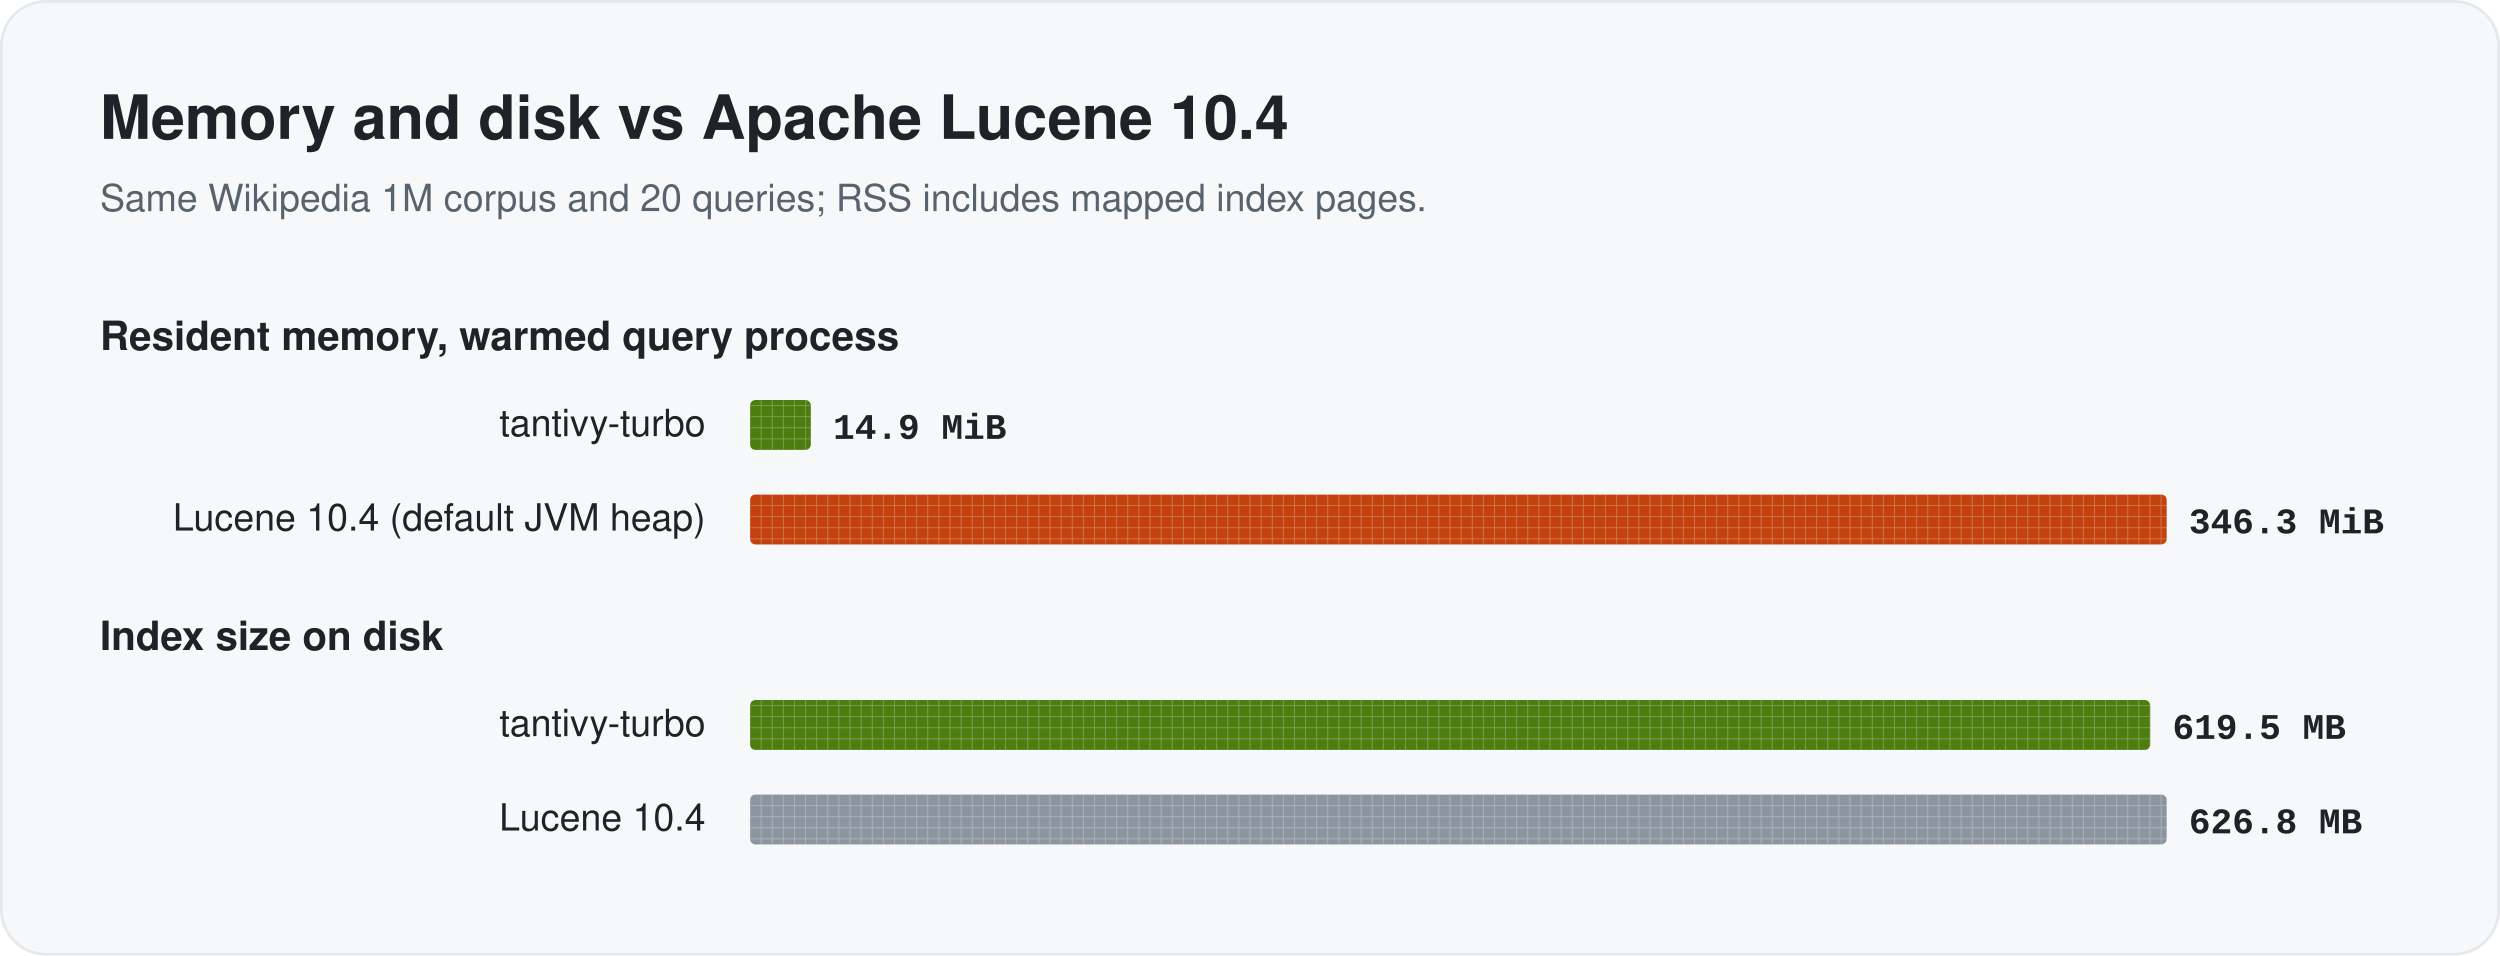
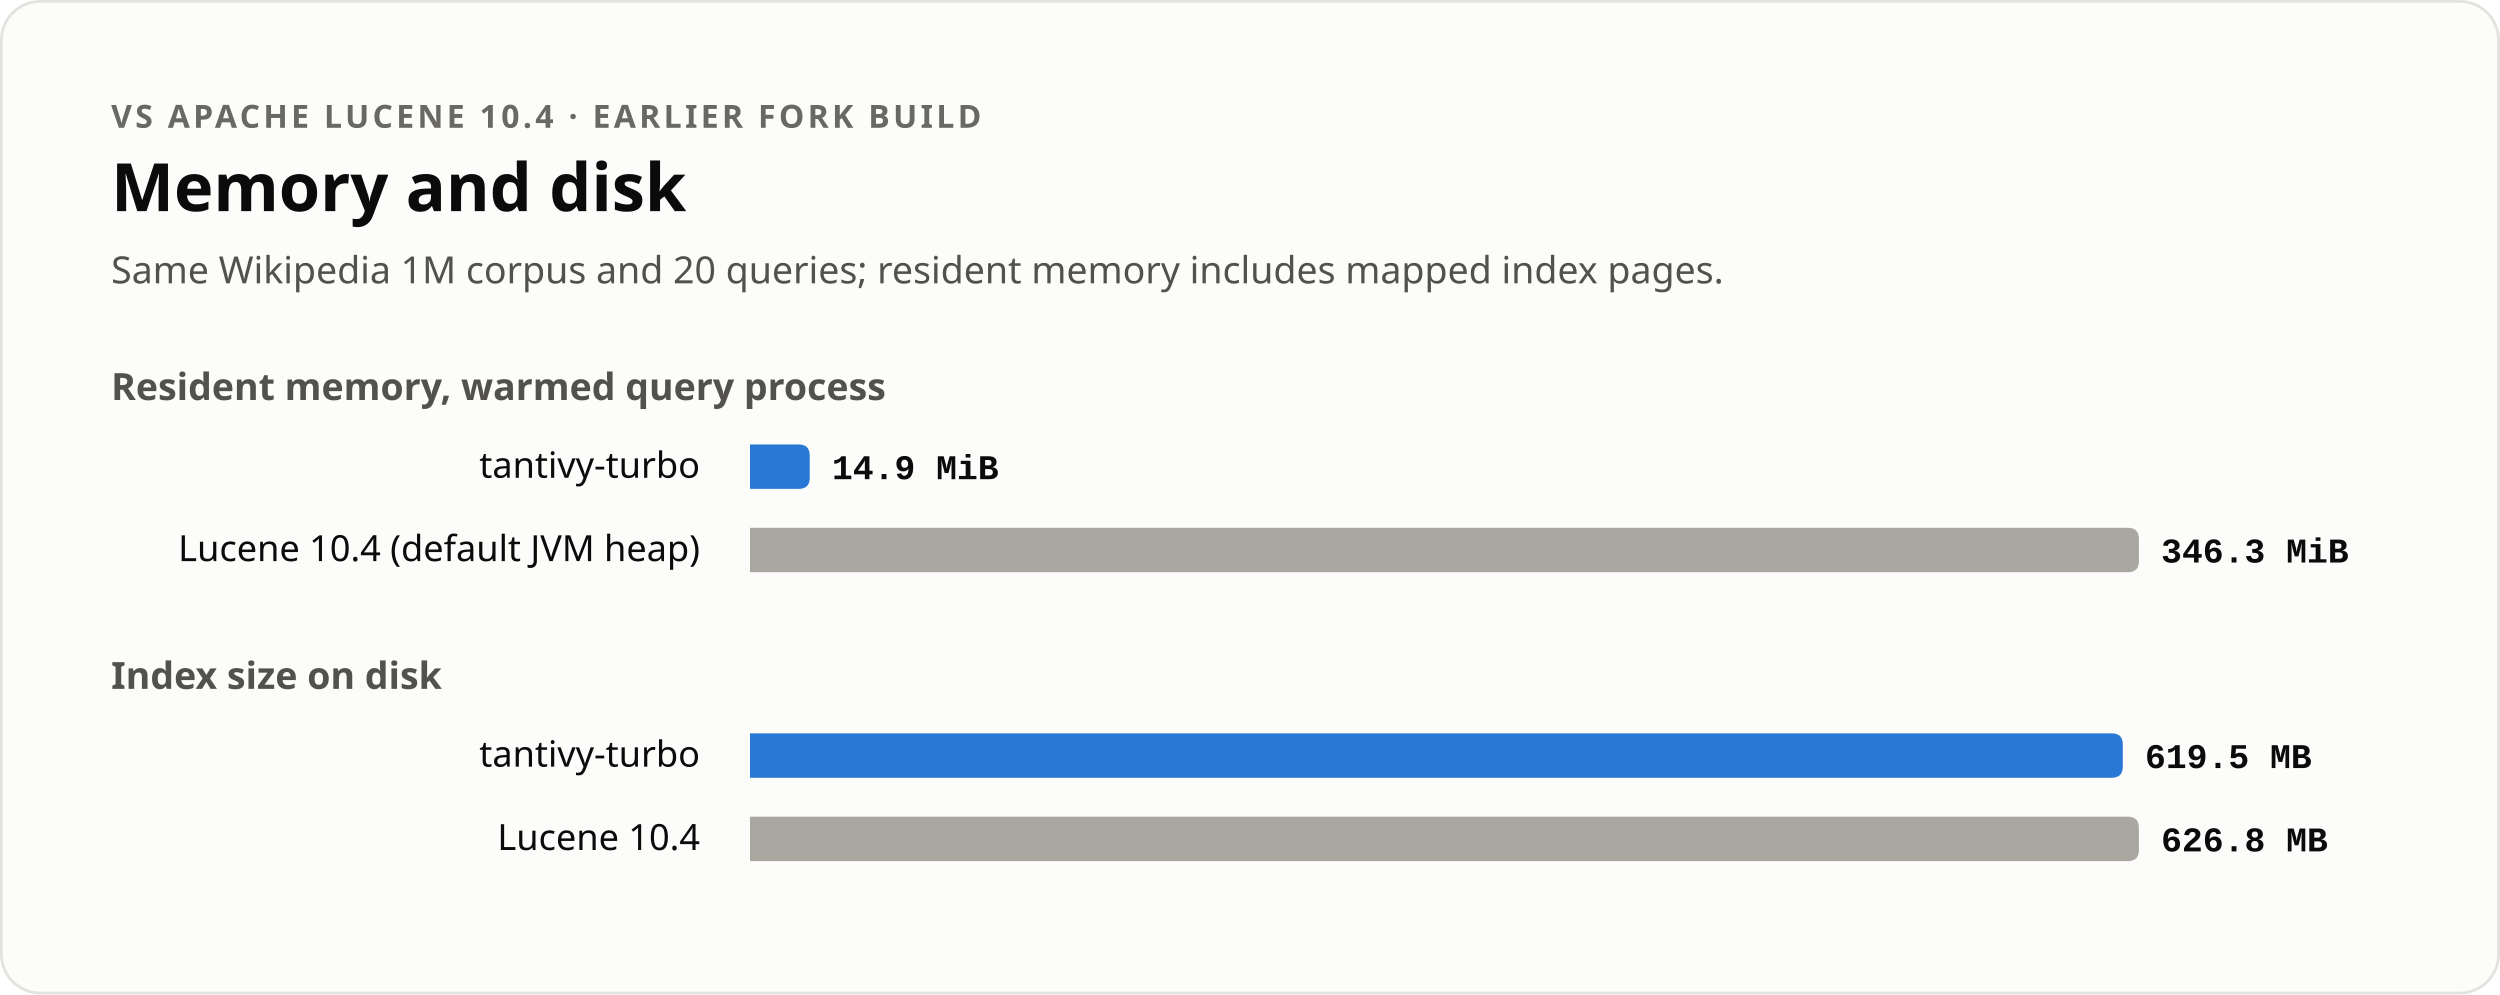
- <svg xmlns="http://www.w3.org/2000/svg" width="900" height="344" viewBox="0 0 900 344">
-   <defs>
-     <pattern id="fast6" width="8" height="8" patternUnits="userSpaceOnUse">
-       <rect x="0" y="0" width="2" height="2" fill="#4d7c0f" />
-       <rect x="4" y="0" width="2" height="2" fill="#4d7c0f" />
-       <rect x="2" y="2" width="2" height="2" fill="#4d7c0f" />
-       <rect x="0" y="4" width="2" height="2" fill="#4d7c0f" />
-       <rect x="4" y="4" width="2" height="2" fill="#4d7c0f" />
-       <rect x="6" y="6" width="2" height="2" fill="#4d7c0f" />
-     </pattern>
-     <pattern id="fast10" width="8" height="8" patternUnits="userSpaceOnUse">
-       <rect x="0" y="0" width="2" height="2" fill="#4d7c0f" />
-       <rect x="2" y="0" width="2" height="2" fill="#4d7c0f" />
-       <rect x="4" y="0" width="2" height="2" fill="#4d7c0f" />
-       <rect x="2" y="2" width="2" height="2" fill="#4d7c0f" />
-       <rect x="6" y="2" width="2" height="2" fill="#4d7c0f" />
-       <rect x="0" y="4" width="2" height="2" fill="#4d7c0f" />
-       <rect x="4" y="4" width="2" height="2" fill="#4d7c0f" />
-       <rect x="6" y="4" width="2" height="2" fill="#4d7c0f" />
-       <rect x="2" y="6" width="2" height="2" fill="#4d7c0f" />
-       <rect x="6" y="6" width="2" height="2" fill="#4d7c0f" />
-     </pattern>
-     <pattern id="fast13" width="8" height="8" patternUnits="userSpaceOnUse">
-       <rect x="0" y="0" width="2" height="2" fill="#4d7c0f" />
-       <rect x="2" y="0" width="2" height="2" fill="#4d7c0f" />
-       <rect x="4" y="0" width="2" height="2" fill="#4d7c0f" />
-       <rect x="6" y="0" width="2" height="2" fill="#4d7c0f" />
-       <rect x="0" y="2" width="2" height="2" fill="#4d7c0f" />
-       <rect x="2" y="2" width="2" height="2" fill="#4d7c0f" />
-       <rect x="6" y="2" width="2" height="2" fill="#4d7c0f" />
-       <rect x="0" y="4" width="2" height="2" fill="#4d7c0f" />
-       <rect x="2" y="4" width="2" height="2" fill="#4d7c0f" />
-       <rect x="4" y="4" width="2" height="2" fill="#4d7c0f" />
-       <rect x="6" y="4" width="2" height="2" fill="#4d7c0f" />
-       <rect x="2" y="6" width="2" height="2" fill="#4d7c0f" />
-       <rect x="6" y="6" width="2" height="2" fill="#4d7c0f" />
-     </pattern>
-     <pattern id="fast16" width="8" height="8" patternUnits="userSpaceOnUse">
-       <rect x="0" y="0" width="2" height="2" fill="#4d7c0f" />
-       <rect x="2" y="0" width="2" height="2" fill="#4d7c0f" />
-       <rect x="4" y="0" width="2" height="2" fill="#4d7c0f" />
-       <rect x="6" y="0" width="2" height="2" fill="#4d7c0f" />
-       <rect x="0" y="2" width="2" height="2" fill="#4d7c0f" />
-       <rect x="2" y="2" width="2" height="2" fill="#4d7c0f" />
-       <rect x="4" y="2" width="2" height="2" fill="#4d7c0f" />
-       <rect x="6" y="2" width="2" height="2" fill="#4d7c0f" />
-       <rect x="0" y="4" width="2" height="2" fill="#4d7c0f" />
-       <rect x="2" y="4" width="2" height="2" fill="#4d7c0f" />
-       <rect x="4" y="4" width="2" height="2" fill="#4d7c0f" />
-       <rect x="6" y="4" width="2" height="2" fill="#4d7c0f" />
-       <rect x="0" y="6" width="2" height="2" fill="#4d7c0f" />
-       <rect x="2" y="6" width="2" height="2" fill="#4d7c0f" />
-       <rect x="4" y="6" width="2" height="2" fill="#4d7c0f" />
-       <rect x="6" y="6" width="2" height="2" fill="#4d7c0f" />
-     </pattern>
-     <pattern id="fast26" width="8" height="8" patternUnits="userSpaceOnUse">
-       <rect x="0" y="0" width="2" height="2" fill="#0f766e" />
-       <rect x="4" y="0" width="2" height="2" fill="#0f766e" />
-       <rect x="2" y="2" width="2" height="2" fill="#0f766e" />
-       <rect x="0" y="4" width="2" height="2" fill="#0f766e" />
-       <rect x="4" y="4" width="2" height="2" fill="#0f766e" />
-       <rect x="6" y="6" width="2" height="2" fill="#0f766e" />
-     </pattern>
-     <pattern id="fast210" width="8" height="8" patternUnits="userSpaceOnUse">
-       <rect x="0" y="0" width="2" height="2" fill="#0f766e" />
-       <rect x="2" y="0" width="2" height="2" fill="#0f766e" />
-       <rect x="4" y="0" width="2" height="2" fill="#0f766e" />
-       <rect x="2" y="2" width="2" height="2" fill="#0f766e" />
-       <rect x="6" y="2" width="2" height="2" fill="#0f766e" />
-       <rect x="0" y="4" width="2" height="2" fill="#0f766e" />
-       <rect x="4" y="4" width="2" height="2" fill="#0f766e" />
-       <rect x="6" y="4" width="2" height="2" fill="#0f766e" />
-       <rect x="2" y="6" width="2" height="2" fill="#0f766e" />
-       <rect x="6" y="6" width="2" height="2" fill="#0f766e" />
-     </pattern>
-     <pattern id="fast213" width="8" height="8" patternUnits="userSpaceOnUse">
-       <rect x="0" y="0" width="2" height="2" fill="#0f766e" />
-       <rect x="2" y="0" width="2" height="2" fill="#0f766e" />
-       <rect x="4" y="0" width="2" height="2" fill="#0f766e" />
-       <rect x="6" y="0" width="2" height="2" fill="#0f766e" />
-       <rect x="0" y="2" width="2" height="2" fill="#0f766e" />
-       <rect x="2" y="2" width="2" height="2" fill="#0f766e" />
-       <rect x="6" y="2" width="2" height="2" fill="#0f766e" />
-       <rect x="0" y="4" width="2" height="2" fill="#0f766e" />
-       <rect x="2" y="4" width="2" height="2" fill="#0f766e" />
-       <rect x="4" y="4" width="2" height="2" fill="#0f766e" />
-       <rect x="6" y="4" width="2" height="2" fill="#0f766e" />
-       <rect x="2" y="6" width="2" height="2" fill="#0f766e" />
-       <rect x="6" y="6" width="2" height="2" fill="#0f766e" />
-     </pattern>
-     <pattern id="fast216" width="8" height="8" patternUnits="userSpaceOnUse">
-       <rect x="0" y="0" width="2" height="2" fill="#0f766e" />
-       <rect x="2" y="0" width="2" height="2" fill="#0f766e" />
-       <rect x="4" y="0" width="2" height="2" fill="#0f766e" />
-       <rect x="6" y="0" width="2" height="2" fill="#0f766e" />
-       <rect x="0" y="2" width="2" height="2" fill="#0f766e" />
-       <rect x="2" y="2" width="2" height="2" fill="#0f766e" />
-       <rect x="4" y="2" width="2" height="2" fill="#0f766e" />
-       <rect x="6" y="2" width="2" height="2" fill="#0f766e" />
-       <rect x="0" y="4" width="2" height="2" fill="#0f766e" />
-       <rect x="2" y="4" width="2" height="2" fill="#0f766e" />
-       <rect x="4" y="4" width="2" height="2" fill="#0f766e" />
-       <rect x="6" y="4" width="2" height="2" fill="#0f766e" />
-       <rect x="0" y="6" width="2" height="2" fill="#0f766e" />
-       <rect x="2" y="6" width="2" height="2" fill="#0f766e" />
-       <rect x="4" y="6" width="2" height="2" fill="#0f766e" />
-       <rect x="6" y="6" width="2" height="2" fill="#0f766e" />
-     </pattern>
-     <pattern id="slow6" width="8" height="8" patternUnits="userSpaceOnUse">
-       <rect x="0" y="0" width="2" height="2" fill="#c2410c" />
-       <rect x="4" y="0" width="2" height="2" fill="#c2410c" />
-       <rect x="2" y="2" width="2" height="2" fill="#c2410c" />
-       <rect x="0" y="4" width="2" height="2" fill="#c2410c" />
-       <rect x="4" y="4" width="2" height="2" fill="#c2410c" />
-       <rect x="6" y="6" width="2" height="2" fill="#c2410c" />
-     </pattern>
-     <pattern id="slow10" width="8" height="8" patternUnits="userSpaceOnUse">
-       <rect x="0" y="0" width="2" height="2" fill="#c2410c" />
-       <rect x="2" y="0" width="2" height="2" fill="#c2410c" />
-       <rect x="4" y="0" width="2" height="2" fill="#c2410c" />
-       <rect x="2" y="2" width="2" height="2" fill="#c2410c" />
-       <rect x="6" y="2" width="2" height="2" fill="#c2410c" />
-       <rect x="0" y="4" width="2" height="2" fill="#c2410c" />
-       <rect x="4" y="4" width="2" height="2" fill="#c2410c" />
-       <rect x="6" y="4" width="2" height="2" fill="#c2410c" />
-       <rect x="2" y="6" width="2" height="2" fill="#c2410c" />
-       <rect x="6" y="6" width="2" height="2" fill="#c2410c" />
-     </pattern>
-     <pattern id="slow13" width="8" height="8" patternUnits="userSpaceOnUse">
-       <rect x="0" y="0" width="2" height="2" fill="#c2410c" />
-       <rect x="2" y="0" width="2" height="2" fill="#c2410c" />
-       <rect x="4" y="0" width="2" height="2" fill="#c2410c" />
-       <rect x="6" y="0" width="2" height="2" fill="#c2410c" />
-       <rect x="0" y="2" width="2" height="2" fill="#c2410c" />
-       <rect x="2" y="2" width="2" height="2" fill="#c2410c" />
-       <rect x="6" y="2" width="2" height="2" fill="#c2410c" />
-       <rect x="0" y="4" width="2" height="2" fill="#c2410c" />
-       <rect x="2" y="4" width="2" height="2" fill="#c2410c" />
-       <rect x="4" y="4" width="2" height="2" fill="#c2410c" />
-       <rect x="6" y="4" width="2" height="2" fill="#c2410c" />
-       <rect x="2" y="6" width="2" height="2" fill="#c2410c" />
-       <rect x="6" y="6" width="2" height="2" fill="#c2410c" />
-     </pattern>
-     <pattern id="slow16" width="8" height="8" patternUnits="userSpaceOnUse">
-       <rect x="0" y="0" width="2" height="2" fill="#c2410c" />
-       <rect x="2" y="0" width="2" height="2" fill="#c2410c" />
-       <rect x="4" y="0" width="2" height="2" fill="#c2410c" />
-       <rect x="6" y="0" width="2" height="2" fill="#c2410c" />
-       <rect x="0" y="2" width="2" height="2" fill="#c2410c" />
-       <rect x="2" y="2" width="2" height="2" fill="#c2410c" />
-       <rect x="4" y="2" width="2" height="2" fill="#c2410c" />
-       <rect x="6" y="2" width="2" height="2" fill="#c2410c" />
-       <rect x="0" y="4" width="2" height="2" fill="#c2410c" />
-       <rect x="2" y="4" width="2" height="2" fill="#c2410c" />
-       <rect x="4" y="4" width="2" height="2" fill="#c2410c" />
-       <rect x="6" y="4" width="2" height="2" fill="#c2410c" />
-       <rect x="0" y="6" width="2" height="2" fill="#c2410c" />
-       <rect x="2" y="6" width="2" height="2" fill="#c2410c" />
-       <rect x="4" y="6" width="2" height="2" fill="#c2410c" />
-       <rect x="6" y="6" width="2" height="2" fill="#c2410c" />
-     </pattern>
-     <pattern id="neutral6" width="8" height="8" patternUnits="userSpaceOnUse">
-       <rect x="0" y="0" width="2" height="2" fill="#8c959f" />
-       <rect x="4" y="0" width="2" height="2" fill="#8c959f" />
-       <rect x="2" y="2" width="2" height="2" fill="#8c959f" />
-       <rect x="0" y="4" width="2" height="2" fill="#8c959f" />
-       <rect x="4" y="4" width="2" height="2" fill="#8c959f" />
-       <rect x="6" y="6" width="2" height="2" fill="#8c959f" />
-     </pattern>
-     <pattern id="neutral10" width="8" height="8" patternUnits="userSpaceOnUse">
-       <rect x="0" y="0" width="2" height="2" fill="#8c959f" />
-       <rect x="2" y="0" width="2" height="2" fill="#8c959f" />
-       <rect x="4" y="0" width="2" height="2" fill="#8c959f" />
-       <rect x="2" y="2" width="2" height="2" fill="#8c959f" />
-       <rect x="6" y="2" width="2" height="2" fill="#8c959f" />
-       <rect x="0" y="4" width="2" height="2" fill="#8c959f" />
-       <rect x="4" y="4" width="2" height="2" fill="#8c959f" />
-       <rect x="6" y="4" width="2" height="2" fill="#8c959f" />
-       <rect x="2" y="6" width="2" height="2" fill="#8c959f" />
-       <rect x="6" y="6" width="2" height="2" fill="#8c959f" />
-     </pattern>
-     <pattern id="neutral13" width="8" height="8" patternUnits="userSpaceOnUse">
-       <rect x="0" y="0" width="2" height="2" fill="#8c959f" />
-       <rect x="2" y="0" width="2" height="2" fill="#8c959f" />
-       <rect x="4" y="0" width="2" height="2" fill="#8c959f" />
-       <rect x="6" y="0" width="2" height="2" fill="#8c959f" />
-       <rect x="0" y="2" width="2" height="2" fill="#8c959f" />
-       <rect x="2" y="2" width="2" height="2" fill="#8c959f" />
-       <rect x="6" y="2" width="2" height="2" fill="#8c959f" />
-       <rect x="0" y="4" width="2" height="2" fill="#8c959f" />
-       <rect x="2" y="4" width="2" height="2" fill="#8c959f" />
-       <rect x="4" y="4" width="2" height="2" fill="#8c959f" />
-       <rect x="6" y="4" width="2" height="2" fill="#8c959f" />
-       <rect x="2" y="6" width="2" height="2" fill="#8c959f" />
-       <rect x="6" y="6" width="2" height="2" fill="#8c959f" />
-     </pattern>
-     <pattern id="neutral16" width="8" height="8" patternUnits="userSpaceOnUse">
-       <rect x="0" y="0" width="2" height="2" fill="#8c959f" />
-       <rect x="2" y="0" width="2" height="2" fill="#8c959f" />
-       <rect x="4" y="0" width="2" height="2" fill="#8c959f" />
-       <rect x="6" y="0" width="2" height="2" fill="#8c959f" />
-       <rect x="0" y="2" width="2" height="2" fill="#8c959f" />
-       <rect x="2" y="2" width="2" height="2" fill="#8c959f" />
-       <rect x="4" y="2" width="2" height="2" fill="#8c959f" />
-       <rect x="6" y="2" width="2" height="2" fill="#8c959f" />
-       <rect x="0" y="4" width="2" height="2" fill="#8c959f" />
-       <rect x="2" y="4" width="2" height="2" fill="#8c959f" />
-       <rect x="4" y="4" width="2" height="2" fill="#8c959f" />
-       <rect x="6" y="4" width="2" height="2" fill="#8c959f" />
-       <rect x="0" y="6" width="2" height="2" fill="#8c959f" />
-       <rect x="2" y="6" width="2" height="2" fill="#8c959f" />
-       <rect x="4" y="6" width="2" height="2" fill="#8c959f" />
-       <rect x="6" y="6" width="2" height="2" fill="#8c959f" />
-     </pattern>
-     <pattern id="ink6" width="8" height="8" patternUnits="userSpaceOnUse">
-       <rect x="0" y="0" width="2" height="2" fill="#1f2328" />
-       <rect x="4" y="0" width="2" height="2" fill="#1f2328" />
-       <rect x="2" y="2" width="2" height="2" fill="#1f2328" />
-       <rect x="0" y="4" width="2" height="2" fill="#1f2328" />
-       <rect x="4" y="4" width="2" height="2" fill="#1f2328" />
-       <rect x="6" y="6" width="2" height="2" fill="#1f2328" />
-     </pattern>
-     <pattern id="ink10" width="8" height="8" patternUnits="userSpaceOnUse">
-       <rect x="0" y="0" width="2" height="2" fill="#1f2328" />
-       <rect x="2" y="0" width="2" height="2" fill="#1f2328" />
-       <rect x="4" y="0" width="2" height="2" fill="#1f2328" />
-       <rect x="2" y="2" width="2" height="2" fill="#1f2328" />
-       <rect x="6" y="2" width="2" height="2" fill="#1f2328" />
-       <rect x="0" y="4" width="2" height="2" fill="#1f2328" />
-       <rect x="4" y="4" width="2" height="2" fill="#1f2328" />
-       <rect x="6" y="4" width="2" height="2" fill="#1f2328" />
-       <rect x="2" y="6" width="2" height="2" fill="#1f2328" />
-       <rect x="6" y="6" width="2" height="2" fill="#1f2328" />
-     </pattern>
-     <pattern id="ink13" width="8" height="8" patternUnits="userSpaceOnUse">
-       <rect x="0" y="0" width="2" height="2" fill="#1f2328" />
-       <rect x="2" y="0" width="2" height="2" fill="#1f2328" />
-       <rect x="4" y="0" width="2" height="2" fill="#1f2328" />
-       <rect x="6" y="0" width="2" height="2" fill="#1f2328" />
-       <rect x="0" y="2" width="2" height="2" fill="#1f2328" />
-       <rect x="2" y="2" width="2" height="2" fill="#1f2328" />
-       <rect x="6" y="2" width="2" height="2" fill="#1f2328" />
-       <rect x="0" y="4" width="2" height="2" fill="#1f2328" />
-       <rect x="2" y="4" width="2" height="2" fill="#1f2328" />
-       <rect x="4" y="4" width="2" height="2" fill="#1f2328" />
-       <rect x="6" y="4" width="2" height="2" fill="#1f2328" />
-       <rect x="2" y="6" width="2" height="2" fill="#1f2328" />
-       <rect x="6" y="6" width="2" height="2" fill="#1f2328" />
-     </pattern>
-     <pattern id="ink16" width="8" height="8" patternUnits="userSpaceOnUse">
-       <rect x="0" y="0" width="2" height="2" fill="#1f2328" />
-       <rect x="2" y="0" width="2" height="2" fill="#1f2328" />
-       <rect x="4" y="0" width="2" height="2" fill="#1f2328" />
-       <rect x="6" y="0" width="2" height="2" fill="#1f2328" />
-       <rect x="0" y="2" width="2" height="2" fill="#1f2328" />
-       <rect x="2" y="2" width="2" height="2" fill="#1f2328" />
-       <rect x="4" y="2" width="2" height="2" fill="#1f2328" />
-       <rect x="6" y="2" width="2" height="2" fill="#1f2328" />
-       <rect x="0" y="4" width="2" height="2" fill="#1f2328" />
-       <rect x="2" y="4" width="2" height="2" fill="#1f2328" />
-       <rect x="4" y="4" width="2" height="2" fill="#1f2328" />
-       <rect x="6" y="4" width="2" height="2" fill="#1f2328" />
-       <rect x="0" y="6" width="2" height="2" fill="#1f2328" />
-       <rect x="2" y="6" width="2" height="2" fill="#1f2328" />
-       <rect x="4" y="6" width="2" height="2" fill="#1f2328" />
-       <rect x="6" y="6" width="2" height="2" fill="#1f2328" />
-     </pattern>
-   </defs>
-   <rect x="0.5" y="0.5" width="899" height="343" rx="16" fill="#f6f8fa" stroke="#e6e9ec" />
-   <text x="36.0" y="50.0" font-size="22" font-weight="650" fill="#1f2328" text-anchor="start" font-family="-apple-system, BlinkMacSystemFont, 'Segoe UI', Helvetica, Arial, sans-serif" opacity="1">Memory and disk vs Apache Lucene 10.4</text>
-   <text x="36.0" y="76.0" font-size="13.5" font-weight="400" fill="#59636e" text-anchor="start" font-family="-apple-system, BlinkMacSystemFont, 'Segoe UI', Helvetica, Arial, sans-serif" opacity="1">Same Wikipedia 1M corpus and 20 queries; RSS includes mapped index pages.</text>
-   <text x="36.0" y="126.0" font-size="14.5" font-weight="600" fill="#1f2328" text-anchor="start" font-family="-apple-system, BlinkMacSystemFont, 'Segoe UI', Helvetica, Arial, sans-serif" opacity="1">Resident memory, warmed query process</text>
-   <text x="254.0" y="157.0" font-size="13.5" font-weight="400" fill="#1f2328" text-anchor="end" font-family="-apple-system, BlinkMacSystemFont, 'Segoe UI', Helvetica, Arial, sans-serif" opacity="1">tantivy-turbo</text>
-   <rect x="270" y="144" width="21.9" height="18" rx="2" fill="url(#fast16)" />
-   <text x="299.9" y="158.0" font-size="13" font-weight="600" fill="#1f2328" text-anchor="start" font-family="ui-monospace, SFMono-Regular, Menlo, Consolas, 'Liberation Mono', monospace" opacity="1">14.9 MiB</text>
-   <text x="254.0" y="191.0" font-size="13.5" font-weight="400" fill="#1f2328" text-anchor="end" font-family="-apple-system, BlinkMacSystemFont, 'Segoe UI', Helvetica, Arial, sans-serif" opacity="1">Lucene 10.4 (default JVM heap)</text>
-   <rect x="270" y="178" width="510.0" height="18" rx="2" fill="url(#slow16)" />
-   <text x="788.0" y="192.0" font-size="13" font-weight="600" fill="#1f2328" text-anchor="start" font-family="ui-monospace, SFMono-Regular, Menlo, Consolas, 'Liberation Mono', monospace" opacity="1">346.3 MiB</text>
-   <text x="36.0" y="234.0" font-size="14.5" font-weight="600" fill="#1f2328" text-anchor="start" font-family="-apple-system, BlinkMacSystemFont, 'Segoe UI', Helvetica, Arial, sans-serif" opacity="1">Index size on disk</text>
-   <text x="254.0" y="265.0" font-size="13.5" font-weight="400" fill="#1f2328" text-anchor="end" font-family="-apple-system, BlinkMacSystemFont, 'Segoe UI', Helvetica, Arial, sans-serif" opacity="1">tantivy-turbo</text>
-   <rect x="270" y="252" width="504.1" height="18" rx="2" fill="url(#fast16)" />
-   <text x="782.1" y="266.0" font-size="13" font-weight="600" fill="#1f2328" text-anchor="start" font-family="ui-monospace, SFMono-Regular, Menlo, Consolas, 'Liberation Mono', monospace" opacity="1">619.5 MB</text>
-   <text x="254.0" y="299.0" font-size="13.5" font-weight="400" fill="#1f2328" text-anchor="end" font-family="-apple-system, BlinkMacSystemFont, 'Segoe UI', Helvetica, Arial, sans-serif" opacity="1">Lucene 10.4</text>
-   <rect x="270" y="286" width="510.0" height="18" rx="2" fill="url(#neutral16)" />
-   <text x="788.0" y="300.0" font-size="13" font-weight="600" fill="#1f2328" text-anchor="start" font-family="ui-monospace, SFMono-Regular, Menlo, Consolas, 'Liberation Mono', monospace" opacity="1">626.8 MB</text>
+ <svg xmlns="http://www.w3.org/2000/svg" width="900" height="358" viewBox="0 0 900 358" role="img">
+   <rect x="0.5" y="0.5" width="899" height="357" rx="14" fill="#fcfcfb" stroke="#e4e2dd" />
+   <text x="40.0" y="46.0" font-size="11.5" font-weight="600" fill="#696863" text-anchor="start" letter-spacing="1.2" font-family="-apple-system, BlinkMacSystemFont, 'Segoe UI', 'Noto Sans', Helvetica, Arial, sans-serif">VS APACHE LUCENE 10.4 · EARLIER FORK BUILD</text>
+   <text x="40.0" y="76.0" font-size="24" font-weight="700" fill="#0b0b0b" text-anchor="start" font-family="-apple-system, BlinkMacSystemFont, 'Segoe UI', 'Noto Sans', Helvetica, Arial, sans-serif">Memory and disk</text>
+   <text x="40.0" y="102.0" font-size="13.5" font-weight="400" fill="#52514e" text-anchor="start" font-family="-apple-system, BlinkMacSystemFont, 'Segoe UI', 'Noto Sans', Helvetica, Arial, sans-serif">Same Wikipedia 1M corpus and 20 queries; resident memory includes mapped index pages.</text>
+   <text x="40.0" y="144.0" font-size="13.5" font-weight="600" fill="#52514e" text-anchor="start" font-family="-apple-system, BlinkMacSystemFont, 'Segoe UI', 'Noto Sans', Helvetica, Arial, sans-serif">Resident memory, warmed query process</text>
+   <text x="252.0" y="172.0" font-size="13" font-weight="400" fill="#0b0b0b" text-anchor="end" font-family="-apple-system, BlinkMacSystemFont, 'Segoe UI', 'Noto Sans', Helvetica, Arial, sans-serif">tantivy-turbo</text>
+   <path d="M270.0,160.0 H287.5 Q291.5,160.0 291.5,164.0 V172.0 Q291.5,176.0 287.5,176.0 H270.0 Z" fill="#2a78d6" />
+   <text x="299.5" y="172.5" font-size="12.5" font-weight="600" fill="#0b0b0b" text-anchor="start" font-family="ui-monospace, SFMono-Regular, 'SF Mono', Menlo, Consolas, 'Liberation Mono', monospace">14.9 MiB</text>
+   <text x="252.0" y="202.0" font-size="13" font-weight="400" fill="#0b0b0b" text-anchor="end" font-family="-apple-system, BlinkMacSystemFont, 'Segoe UI', 'Noto Sans', Helvetica, Arial, sans-serif">Lucene 10.4 (default JVM heap)</text>
+   <path d="M270.0,190.0 H766.0 Q770.0,190.0 770.0,194.0 V202.0 Q770.0,206.0 766.0,206.0 H270.0 Z" fill="#a9a7a0" />
+   <text x="778.0" y="202.5" font-size="12.5" font-weight="600" fill="#0b0b0b" text-anchor="start" font-family="ui-monospace, SFMono-Regular, 'SF Mono', Menlo, Consolas, 'Liberation Mono', monospace">346.3 MiB</text>
+   <text x="40.0" y="248.0" font-size="13.5" font-weight="600" fill="#52514e" text-anchor="start" font-family="-apple-system, BlinkMacSystemFont, 'Segoe UI', 'Noto Sans', Helvetica, Arial, sans-serif">Index size on disk</text>
+   <text x="252.0" y="276.0" font-size="13" font-weight="400" fill="#0b0b0b" text-anchor="end" font-family="-apple-system, BlinkMacSystemFont, 'Segoe UI', 'Noto Sans', Helvetica, Arial, sans-serif">tantivy-turbo</text>
+   <path d="M270.0,264.0 H760.2 Q764.2,264.0 764.2,268.0 V276.0 Q764.2,280.0 760.2,280.0 H270.0 Z" fill="#2a78d6" />
+   <text x="772.2" y="276.5" font-size="12.5" font-weight="600" fill="#0b0b0b" text-anchor="start" font-family="ui-monospace, SFMono-Regular, 'SF Mono', Menlo, Consolas, 'Liberation Mono', monospace">619.5 MB</text>
+   <text x="252.0" y="306.0" font-size="13" font-weight="400" fill="#0b0b0b" text-anchor="end" font-family="-apple-system, BlinkMacSystemFont, 'Segoe UI', 'Noto Sans', Helvetica, Arial, sans-serif">Lucene 10.4</text>
+   <path d="M270.0,294.0 H766.0 Q770.0,294.0 770.0,298.0 V306.0 Q770.0,310.0 766.0,310.0 H270.0 Z" fill="#a9a7a0" />
+   <text x="778.0" y="306.5" font-size="12.5" font-weight="600" fill="#0b0b0b" text-anchor="start" font-family="ui-monospace, SFMono-Regular, 'SF Mono', Menlo, Consolas, 'Liberation Mono', monospace">626.8 MB</text>
</svg>
